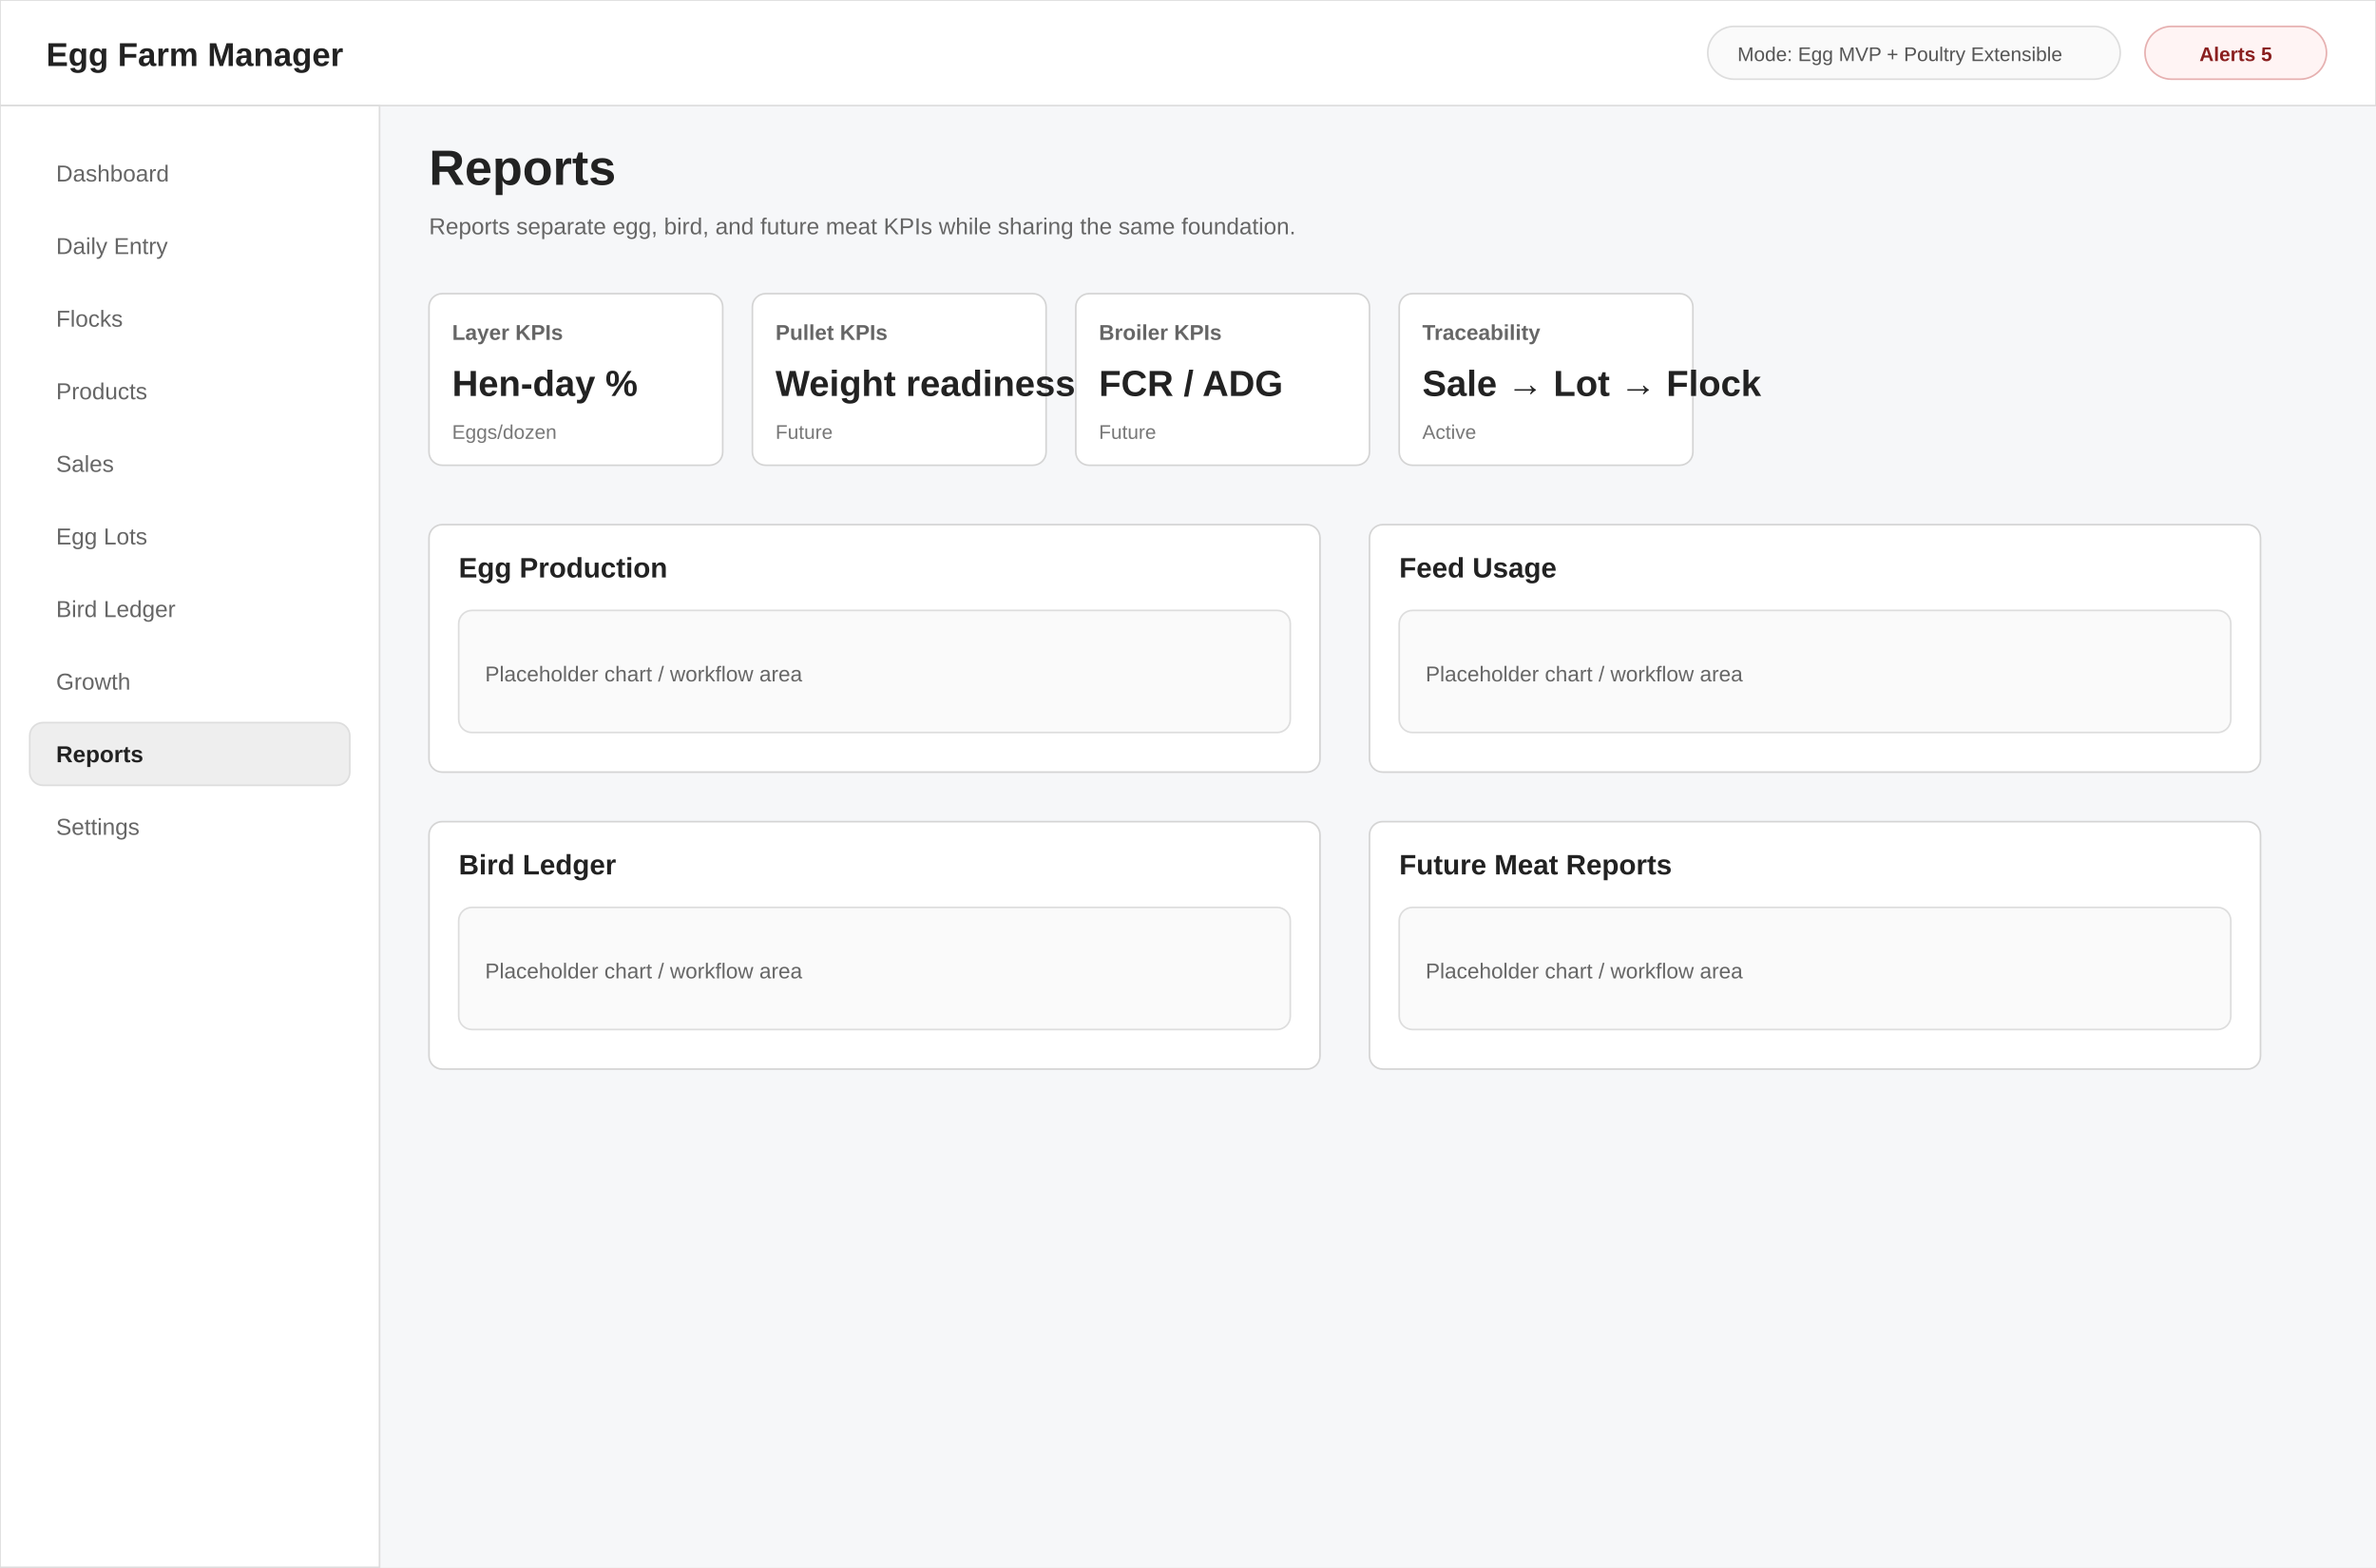
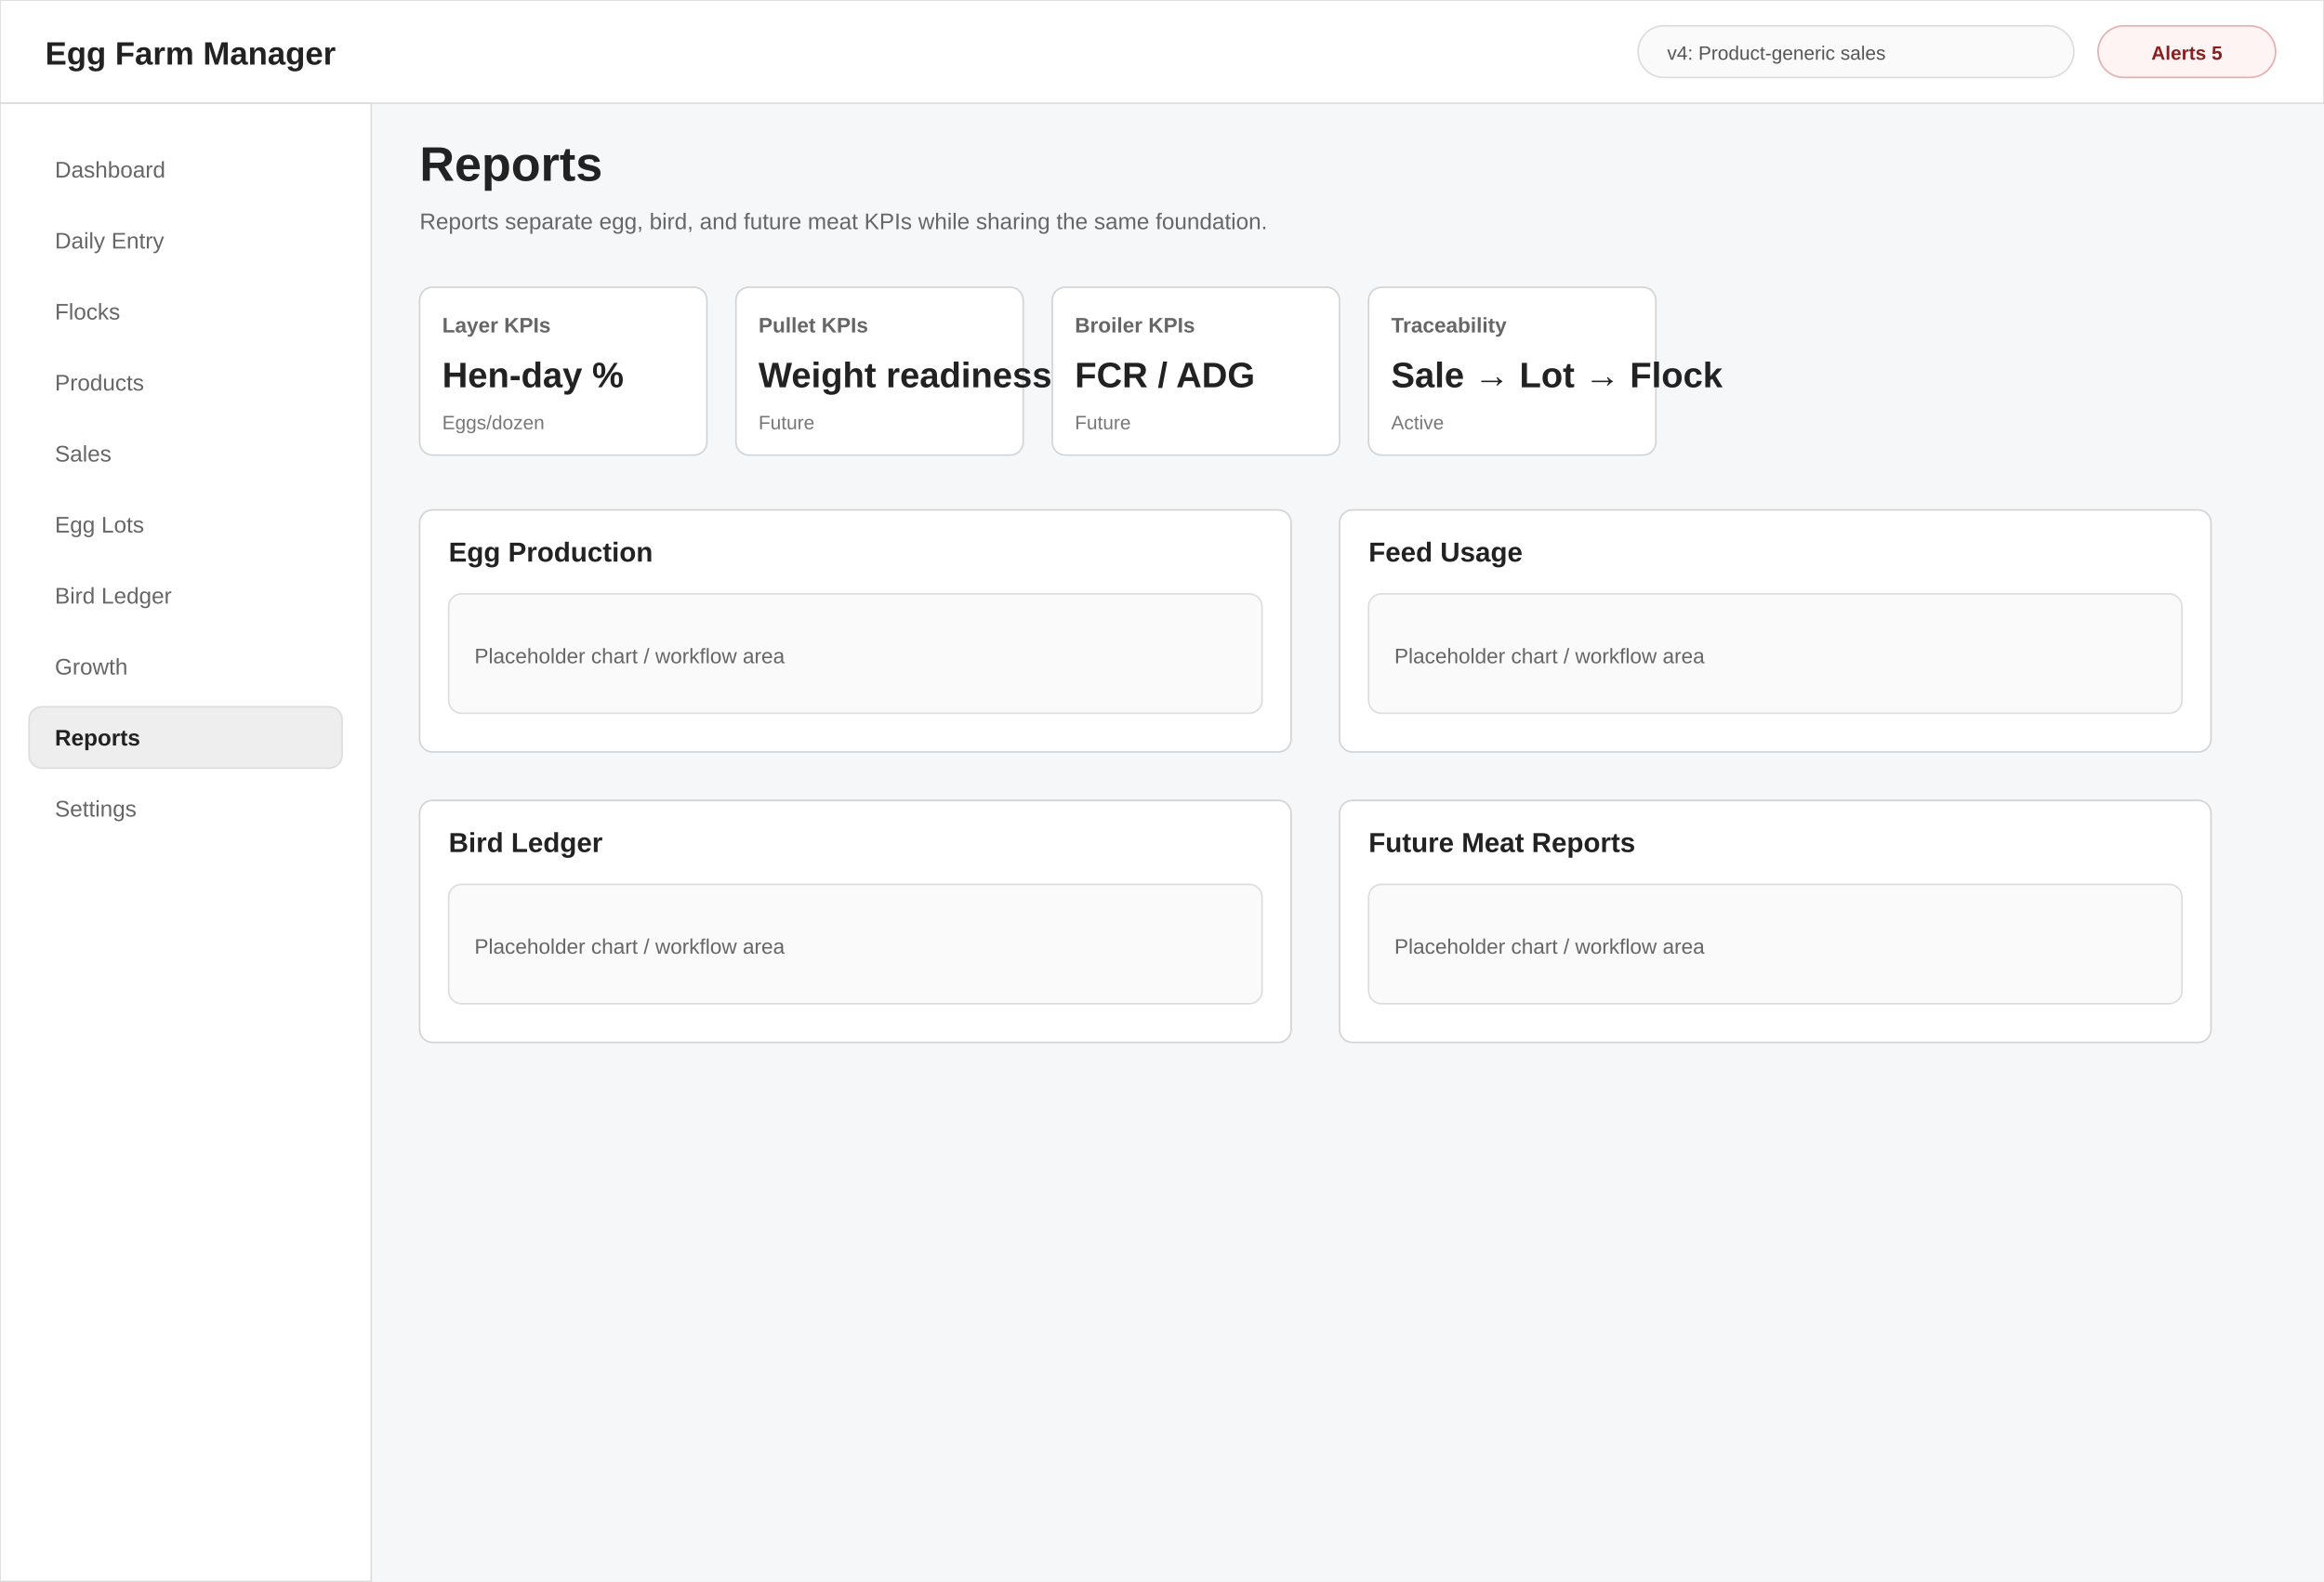
- <svg xmlns="http://www.w3.org/2000/svg" width="1440" height="950" viewBox="0 0 1440 950">
+ <svg xmlns="http://www.w3.org/2000/svg" width="1440" height="980" viewBox="0 0 1440 980">
  <rect width="100%" height="100%" fill="#f6f7f9" />
  <rect x="0" y="0" width="1440" height="64" rx="0" fill="#fff" stroke="#ddd" />
  <text x="28" y="40" font-family="Arial, sans-serif" font-size="20" font-weight="700" fill="#222" text-anchor="start">Egg Farm Manager</text>
-   <rect x="1035" y="16" width="250" height="32" rx="16" fill="#fafafa" stroke="#ddd" />
-   <text x="1053" y="37" font-family="Arial, sans-serif" font-size="12" font-weight="400" fill="#555" text-anchor="start">Mode: Egg MVP + Poultry Extensible</text>
+   <rect x="1015" y="16" width="270" height="32" rx="16" fill="#fafafa" stroke="#ddd" />
+   <text x="1033" y="37" font-family="Arial, sans-serif" font-size="12" font-weight="400" fill="#555" text-anchor="start">v4: Product-generic sales</text>
  <rect x="1300" y="16" width="110" height="32" rx="16" fill="#fff4f4" stroke="#e6b0b0" />
  <text x="1355" y="37" font-family="Arial, sans-serif" font-size="12" font-weight="700" fill="#8a1f1f" text-anchor="middle">Alerts 5</text>
-   <rect x="0" y="64" width="230" height="886" rx="0" fill="#fff" stroke="#ddd" />
+   <rect x="0" y="64" width="230" height="916" rx="0" fill="#fff" stroke="#ddd" />
  <text x="34" y="110" font-family="Arial, sans-serif" font-size="14" font-weight="400" fill="#666" text-anchor="start">Dashboard</text>
  <text x="34" y="154" font-family="Arial, sans-serif" font-size="14" font-weight="400" fill="#666" text-anchor="start">Daily Entry</text>
  <text x="34" y="198" font-family="Arial, sans-serif" font-size="14" font-weight="400" fill="#666" text-anchor="start">Flocks</text>
  <text x="34" y="242" font-family="Arial, sans-serif" font-size="14" font-weight="400" fill="#666" text-anchor="start">Products</text>
  <text x="34" y="286" font-family="Arial, sans-serif" font-size="14" font-weight="400" fill="#666" text-anchor="start">Sales</text>
  <text x="34" y="330" font-family="Arial, sans-serif" font-size="14" font-weight="400" fill="#666" text-anchor="start">Egg Lots</text>
  <text x="34" y="374" font-family="Arial, sans-serif" font-size="14" font-weight="400" fill="#666" text-anchor="start">Bird Ledger</text>
  <text x="34" y="418" font-family="Arial, sans-serif" font-size="14" font-weight="400" fill="#666" text-anchor="start">Growth</text>
  <rect x="18" y="438" width="194" height="38" rx="8" fill="#eeeeee" stroke="#ddd" />
  <text x="34" y="462" font-family="Arial, sans-serif" font-size="14" font-weight="600" fill="#222" text-anchor="start">Reports</text>
  <text x="34" y="506" font-family="Arial, sans-serif" font-size="14" font-weight="400" fill="#666" text-anchor="start">Settings</text>
  <text x="260" y="112" font-family="Arial, sans-serif" font-size="30" font-weight="700" fill="#222" text-anchor="start">Reports</text>
  <text x="260" y="142" font-family="Arial, sans-serif" font-size="14" font-weight="400" fill="#666" text-anchor="start">Reports separate egg, bird, and future meat KPIs while sharing the same foundation.</text>
  <rect x="260" y="178" width="178" height="104" rx="8" fill="#fff" stroke="#d4d4d4" />
  <text x="274" y="206" font-family="Arial, sans-serif" font-size="13" font-weight="700" fill="#666" text-anchor="start">Layer KPIs</text>
  <text x="274" y="240" font-family="Arial, sans-serif" font-size="22" font-weight="700" fill="#222" text-anchor="start">Hen-day %</text>
  <text x="274" y="266" font-family="Arial, sans-serif" font-size="12" font-weight="400" fill="#777" text-anchor="start">Eggs/dozen</text>
  <rect x="456" y="178" width="178" height="104" rx="8" fill="#fff" stroke="#d4d4d4" />
  <text x="470" y="206" font-family="Arial, sans-serif" font-size="13" font-weight="700" fill="#666" text-anchor="start">Pullet KPIs</text>
  <text x="470" y="240" font-family="Arial, sans-serif" font-size="22" font-weight="700" fill="#222" text-anchor="start">Weight readiness</text>
  <text x="470" y="266" font-family="Arial, sans-serif" font-size="12" font-weight="400" fill="#777" text-anchor="start">Future</text>
  <rect x="652" y="178" width="178" height="104" rx="8" fill="#fff" stroke="#d4d4d4" />
  <text x="666" y="206" font-family="Arial, sans-serif" font-size="13" font-weight="700" fill="#666" text-anchor="start">Broiler KPIs</text>
  <text x="666" y="240" font-family="Arial, sans-serif" font-size="22" font-weight="700" fill="#222" text-anchor="start">FCR / ADG</text>
  <text x="666" y="266" font-family="Arial, sans-serif" font-size="12" font-weight="400" fill="#777" text-anchor="start">Future</text>
  <rect x="848" y="178" width="178" height="104" rx="8" fill="#fff" stroke="#d4d4d4" />
  <text x="862" y="206" font-family="Arial, sans-serif" font-size="13" font-weight="700" fill="#666" text-anchor="start">Traceability</text>
  <text x="862" y="240" font-family="Arial, sans-serif" font-size="22" font-weight="700" fill="#222" text-anchor="start">Sale → Lot → Flock</text>
  <text x="862" y="266" font-family="Arial, sans-serif" font-size="12" font-weight="400" fill="#777" text-anchor="start">Active</text>
-   <rect x="260" y="318" width="540" height="150" rx="8" fill="#fff" stroke="#d4d4d4" />
-   <text x="278" y="350" font-family="Arial, sans-serif" font-size="17" font-weight="700" fill="#222" text-anchor="start">Egg Production</text>
-   <rect x="278" y="370" width="504" height="74" rx="8" fill="#fafafa" stroke="#ddd" />
-   <text x="294" y="413" font-family="Arial, sans-serif" font-size="13" font-weight="400" fill="#666" text-anchor="start">Placeholder chart / workflow area</text>
-   <rect x="830" y="318" width="540" height="150" rx="8" fill="#fff" stroke="#d4d4d4" />
-   <text x="848" y="350" font-family="Arial, sans-serif" font-size="17" font-weight="700" fill="#222" text-anchor="start">Feed Usage</text>
-   <rect x="848" y="370" width="504" height="74" rx="8" fill="#fafafa" stroke="#ddd" />
-   <text x="864" y="413" font-family="Arial, sans-serif" font-size="13" font-weight="400" fill="#666" text-anchor="start">Placeholder chart / workflow area</text>
-   <rect x="260" y="498" width="540" height="150" rx="8" fill="#fff" stroke="#d4d4d4" />
-   <text x="278" y="530" font-family="Arial, sans-serif" font-size="17" font-weight="700" fill="#222" text-anchor="start">Bird Ledger</text>
-   <rect x="278" y="550" width="504" height="74" rx="8" fill="#fafafa" stroke="#ddd" />
-   <text x="294" y="593" font-family="Arial, sans-serif" font-size="13" font-weight="400" fill="#666" text-anchor="start">Placeholder chart / workflow area</text>
-   <rect x="830" y="498" width="540" height="150" rx="8" fill="#fff" stroke="#d4d4d4" />
-   <text x="848" y="530" font-family="Arial, sans-serif" font-size="17" font-weight="700" fill="#222" text-anchor="start">Future Meat Reports</text>
-   <rect x="848" y="550" width="504" height="74" rx="8" fill="#fafafa" stroke="#ddd" />
-   <text x="864" y="593" font-family="Arial, sans-serif" font-size="13" font-weight="400" fill="#666" text-anchor="start">Placeholder chart / workflow area</text>
+   <rect x="260" y="316" width="540" height="150" rx="8" fill="#fff" stroke="#d4d4d4" />
+   <text x="278" y="348" font-family="Arial, sans-serif" font-size="17" font-weight="700" fill="#222" text-anchor="start">Egg Production</text>
+   <rect x="278" y="368" width="504" height="74" rx="8" fill="#fafafa" stroke="#ddd" />
+   <text x="294" y="411" font-family="Arial, sans-serif" font-size="13" font-weight="400" fill="#666" text-anchor="start">Placeholder chart / workflow area</text>
+   <rect x="830" y="316" width="540" height="150" rx="8" fill="#fff" stroke="#d4d4d4" />
+   <text x="848" y="348" font-family="Arial, sans-serif" font-size="17" font-weight="700" fill="#222" text-anchor="start">Feed Usage</text>
+   <rect x="848" y="368" width="504" height="74" rx="8" fill="#fafafa" stroke="#ddd" />
+   <text x="864" y="411" font-family="Arial, sans-serif" font-size="13" font-weight="400" fill="#666" text-anchor="start">Placeholder chart / workflow area</text>
+   <rect x="260" y="496" width="540" height="150" rx="8" fill="#fff" stroke="#d4d4d4" />
+   <text x="278" y="528" font-family="Arial, sans-serif" font-size="17" font-weight="700" fill="#222" text-anchor="start">Bird Ledger</text>
+   <rect x="278" y="548" width="504" height="74" rx="8" fill="#fafafa" stroke="#ddd" />
+   <text x="294" y="591" font-family="Arial, sans-serif" font-size="13" font-weight="400" fill="#666" text-anchor="start">Placeholder chart / workflow area</text>
+   <rect x="830" y="496" width="540" height="150" rx="8" fill="#fff" stroke="#d4d4d4" />
+   <text x="848" y="528" font-family="Arial, sans-serif" font-size="17" font-weight="700" fill="#222" text-anchor="start">Future Meat Reports</text>
+   <rect x="848" y="548" width="504" height="74" rx="8" fill="#fafafa" stroke="#ddd" />
+   <text x="864" y="591" font-family="Arial, sans-serif" font-size="13" font-weight="400" fill="#666" text-anchor="start">Placeholder chart / workflow area</text>
</svg>
